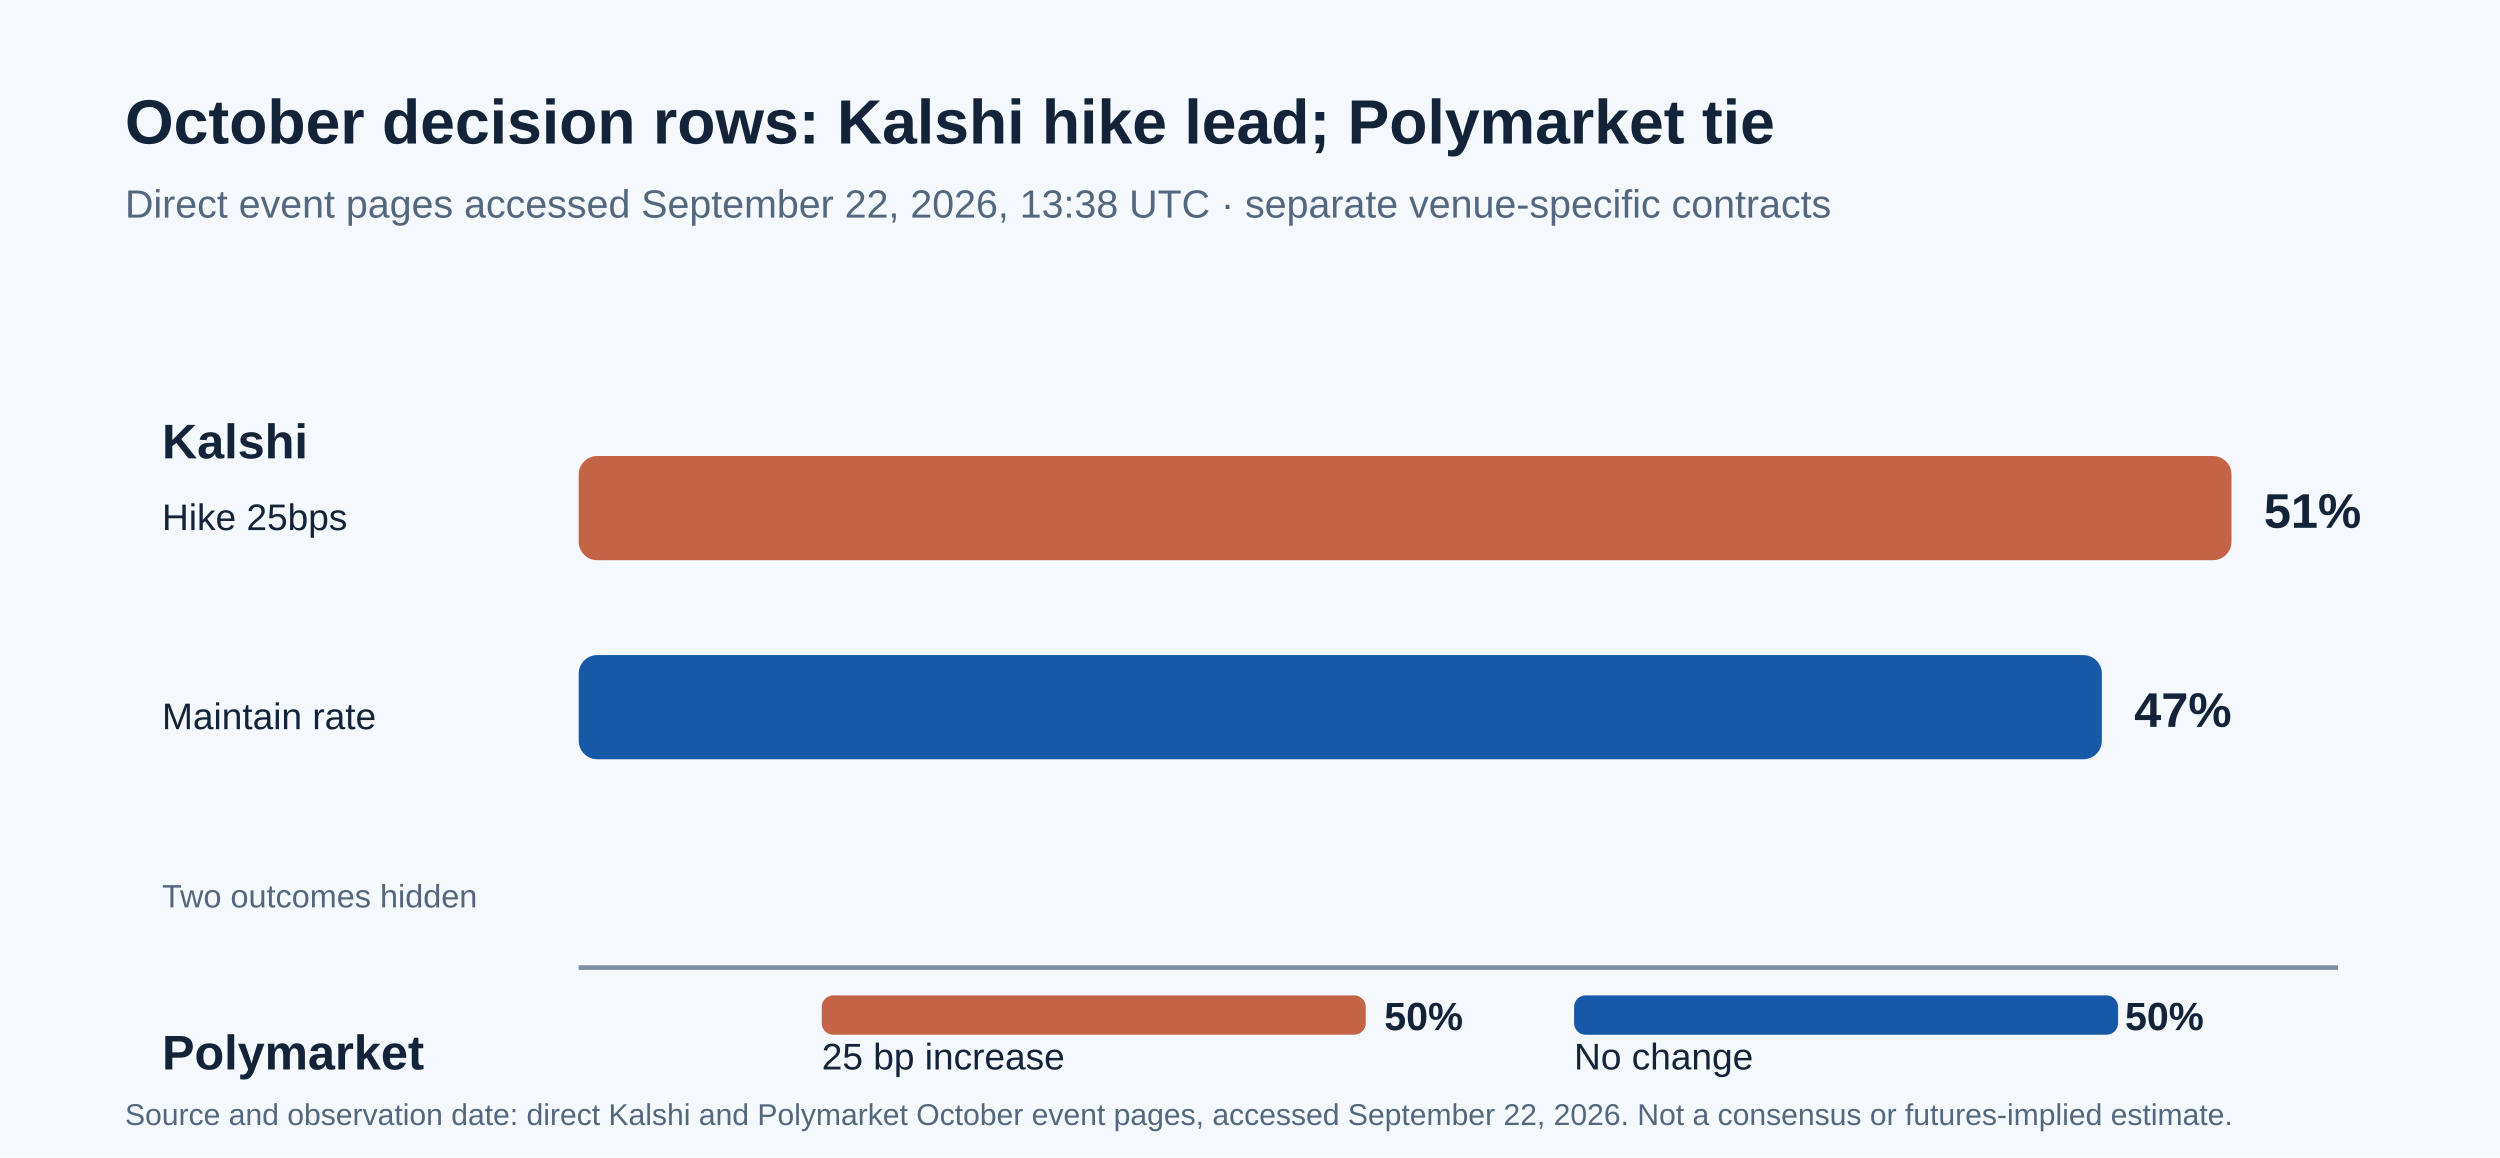
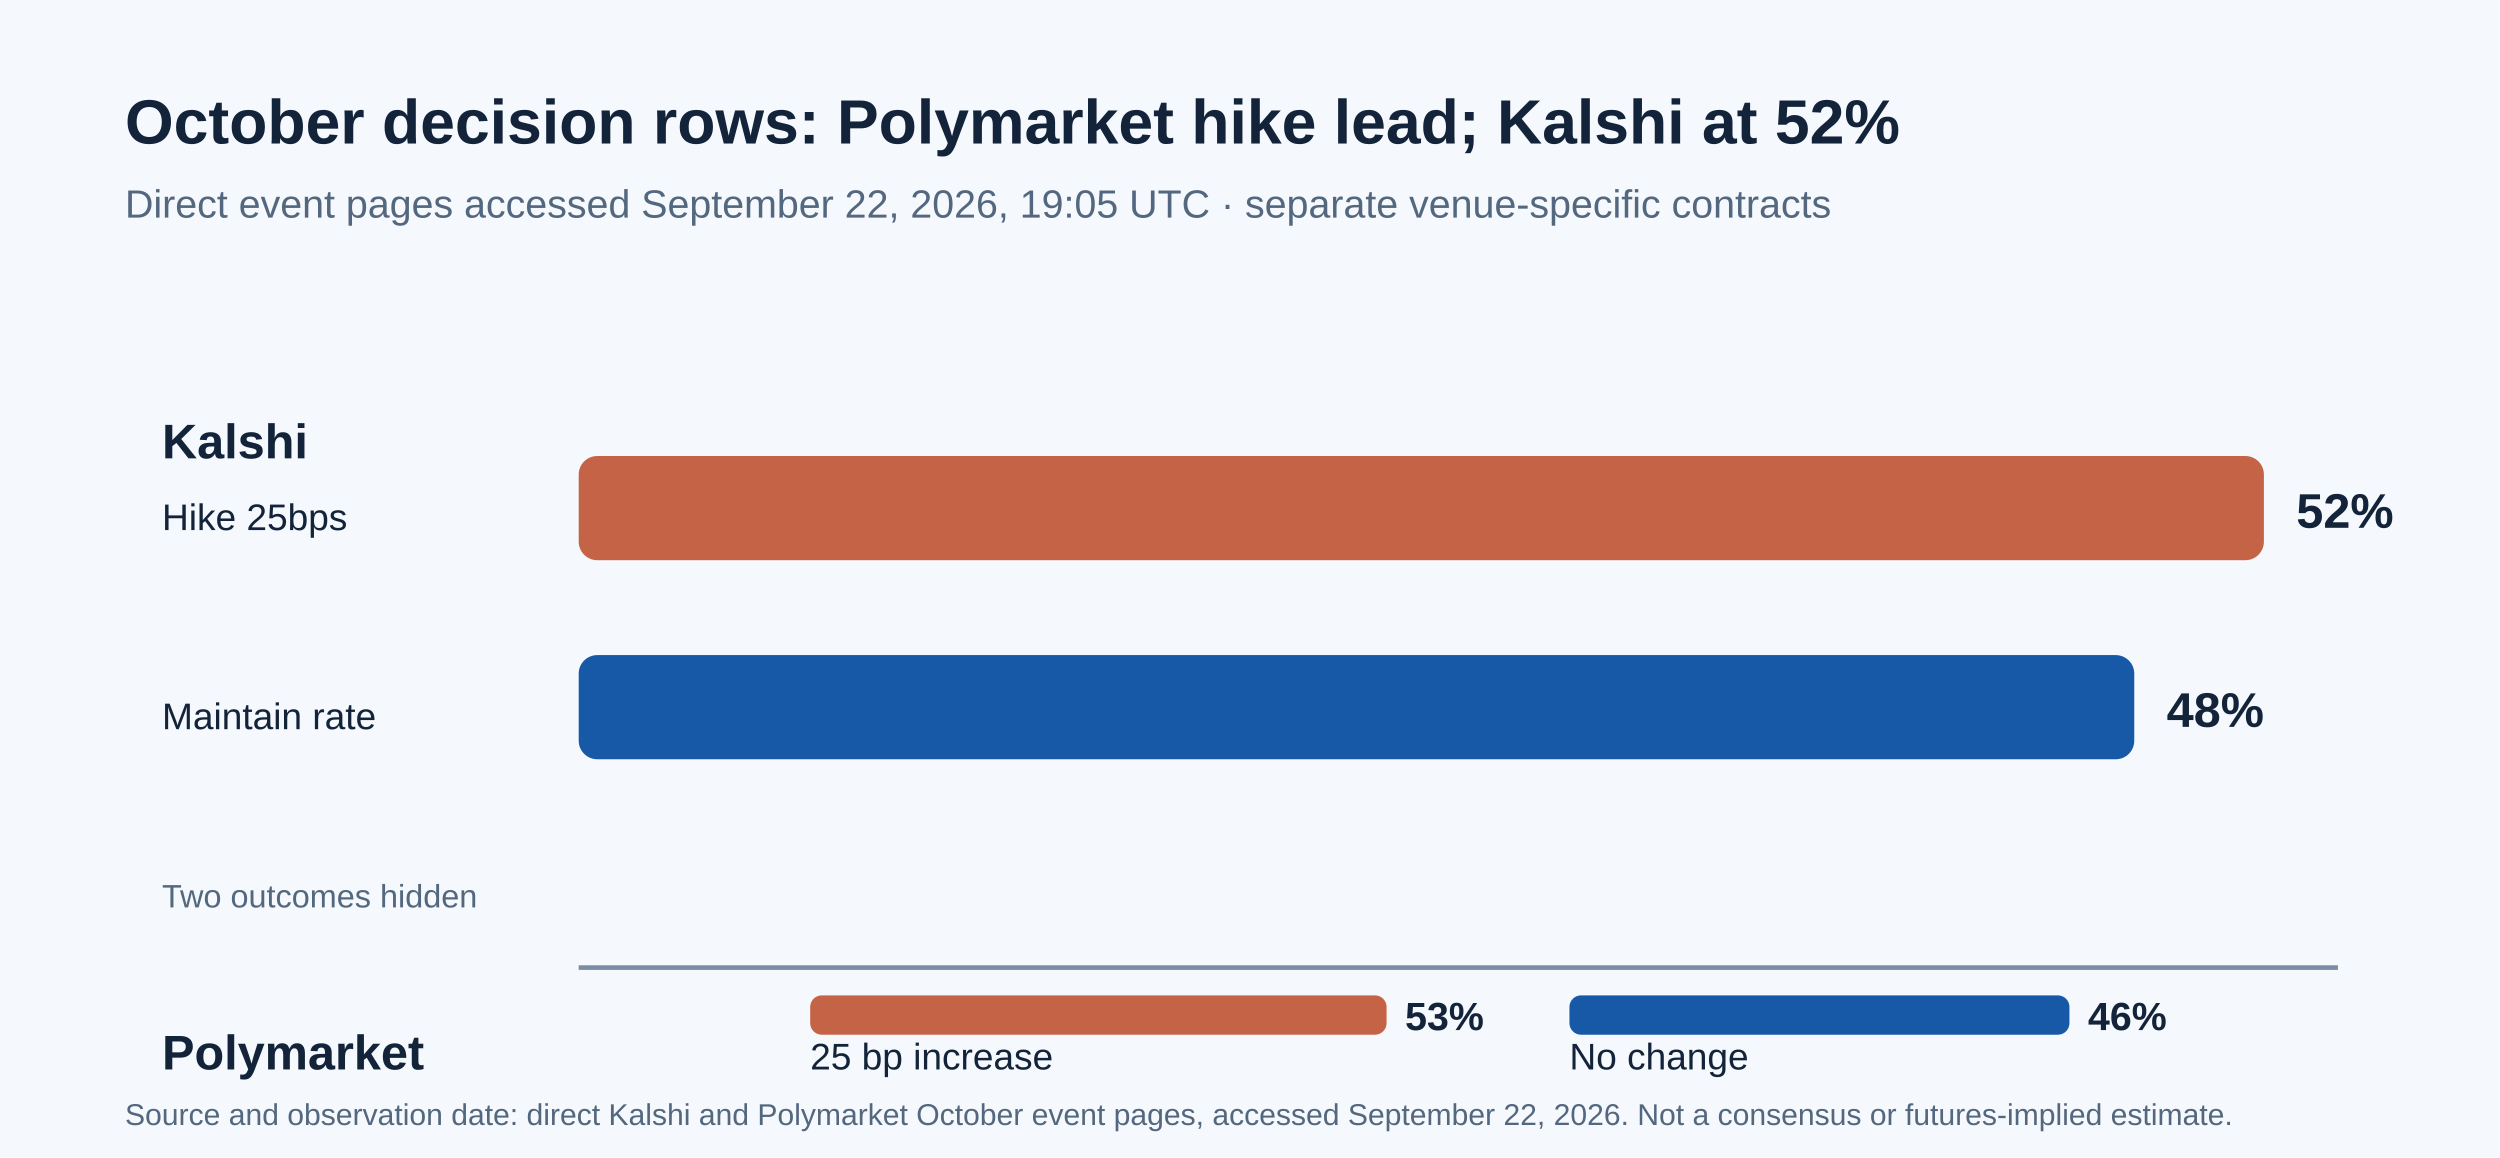
<svg xmlns="http://www.w3.org/2000/svg" width="1080" height="500" viewBox="0 0 1080 500" role="img" aria-labelledby="title desc">
  <rect width="1080" height="500" fill="#f5f8fc" />
-   <text x="54" y="62" font-family="Arial, sans-serif" font-size="27" font-weight="700" fill="#13243a">October decision rows: Kalshi hike lead; Polymarket tie</text>
-   <text x="54" y="94" font-family="Arial, sans-serif" font-size="17" fill="#53677f">Direct event pages accessed September 22, 2026, 13:38 UTC · separate venue-specific contracts</text>
+   <text x="54" y="62" font-family="Arial, sans-serif" font-size="27" font-weight="700" fill="#13243a">October decision rows: Polymarket hike lead; Kalshi at 52%</text>
+   <text x="54" y="94" font-family="Arial, sans-serif" font-size="17" fill="#53677f">Direct event pages accessed September 22, 2026, 19:05 UTC · separate venue-specific contracts</text>
  <line x1="250" y1="418" x2="1010" y2="418" stroke="#7b8da3" stroke-width="2" />
  <g font-family="Arial, sans-serif" fill="#13243a">
    <text x="70" y="198" font-size="21" font-weight="700">Kalshi</text>
    <text x="70" y="229" font-size="16">Hike 25bps</text>
    <text x="70" y="315" font-size="16">Maintain rate</text>
    <text x="70" y="392" font-size="14" fill="#53677f">Two outcomes hidden</text>
  </g>
-   <rect x="250" y="197" width="714" height="45" rx="8" fill="#c46345" />
-   <rect x="250" y="283" width="658" height="45" rx="8" fill="#1759a6" />
-   <text x="978" y="228" font-family="Arial, sans-serif" font-size="21" font-weight="700" fill="#13243a">51%</text>
-   <text x="922" y="314" font-family="Arial, sans-serif" font-size="21" font-weight="700" fill="#13243a">47%</text>
+   <rect x="250" y="197" width="728" height="45" rx="8" fill="#c46345" />
+   <rect x="250" y="283" width="672" height="45" rx="8" fill="#1759a6" />
+   <text x="992" y="228" font-family="Arial, sans-serif" font-size="21" font-weight="700" fill="#13243a">52%</text>
+   <text x="936" y="314" font-family="Arial, sans-serif" font-size="21" font-weight="700" fill="#13243a">48%</text>
  <g font-family="Arial, sans-serif" fill="#13243a">
    <text x="70" y="462" font-size="21" font-weight="700">Polymarket</text>
-     <text x="355" y="462" font-size="16">25 bp increase</text>
-     <text x="680" y="462" font-size="16">No change</text>
+     <text x="350" y="462" font-size="16">25 bp increase</text>
+     <text x="678" y="462" font-size="16">No change</text>
  </g>
-   <rect x="355" y="430" width="235" height="17" rx="5" fill="#c46345" />
-   <rect x="680" y="430" width="235" height="17" rx="5" fill="#1759a6" />
-   <text x="598" y="445" font-family="Arial, sans-serif" font-size="17" font-weight="700" fill="#13243a">50%</text>
-   <text x="918" y="445" font-family="Arial, sans-serif" font-size="17" font-weight="700" fill="#13243a">50%</text>
+   <rect x="350" y="430" width="249" height="17" rx="5" fill="#c46345" />
+   <rect x="678" y="430" width="216" height="17" rx="5" fill="#1759a6" />
+   <text x="607" y="445" font-family="Arial, sans-serif" font-size="17" font-weight="700" fill="#13243a">53%</text>
+   <text x="902" y="445" font-family="Arial, sans-serif" font-size="17" font-weight="700" fill="#13243a">46%</text>
  <text x="54" y="486" font-family="Arial, sans-serif" font-size="13" fill="#53677f">Source and observation date: direct Kalshi and Polymarket October event pages, accessed September 22, 2026. Not a consensus or futures-implied estimate.</text>
</svg>
